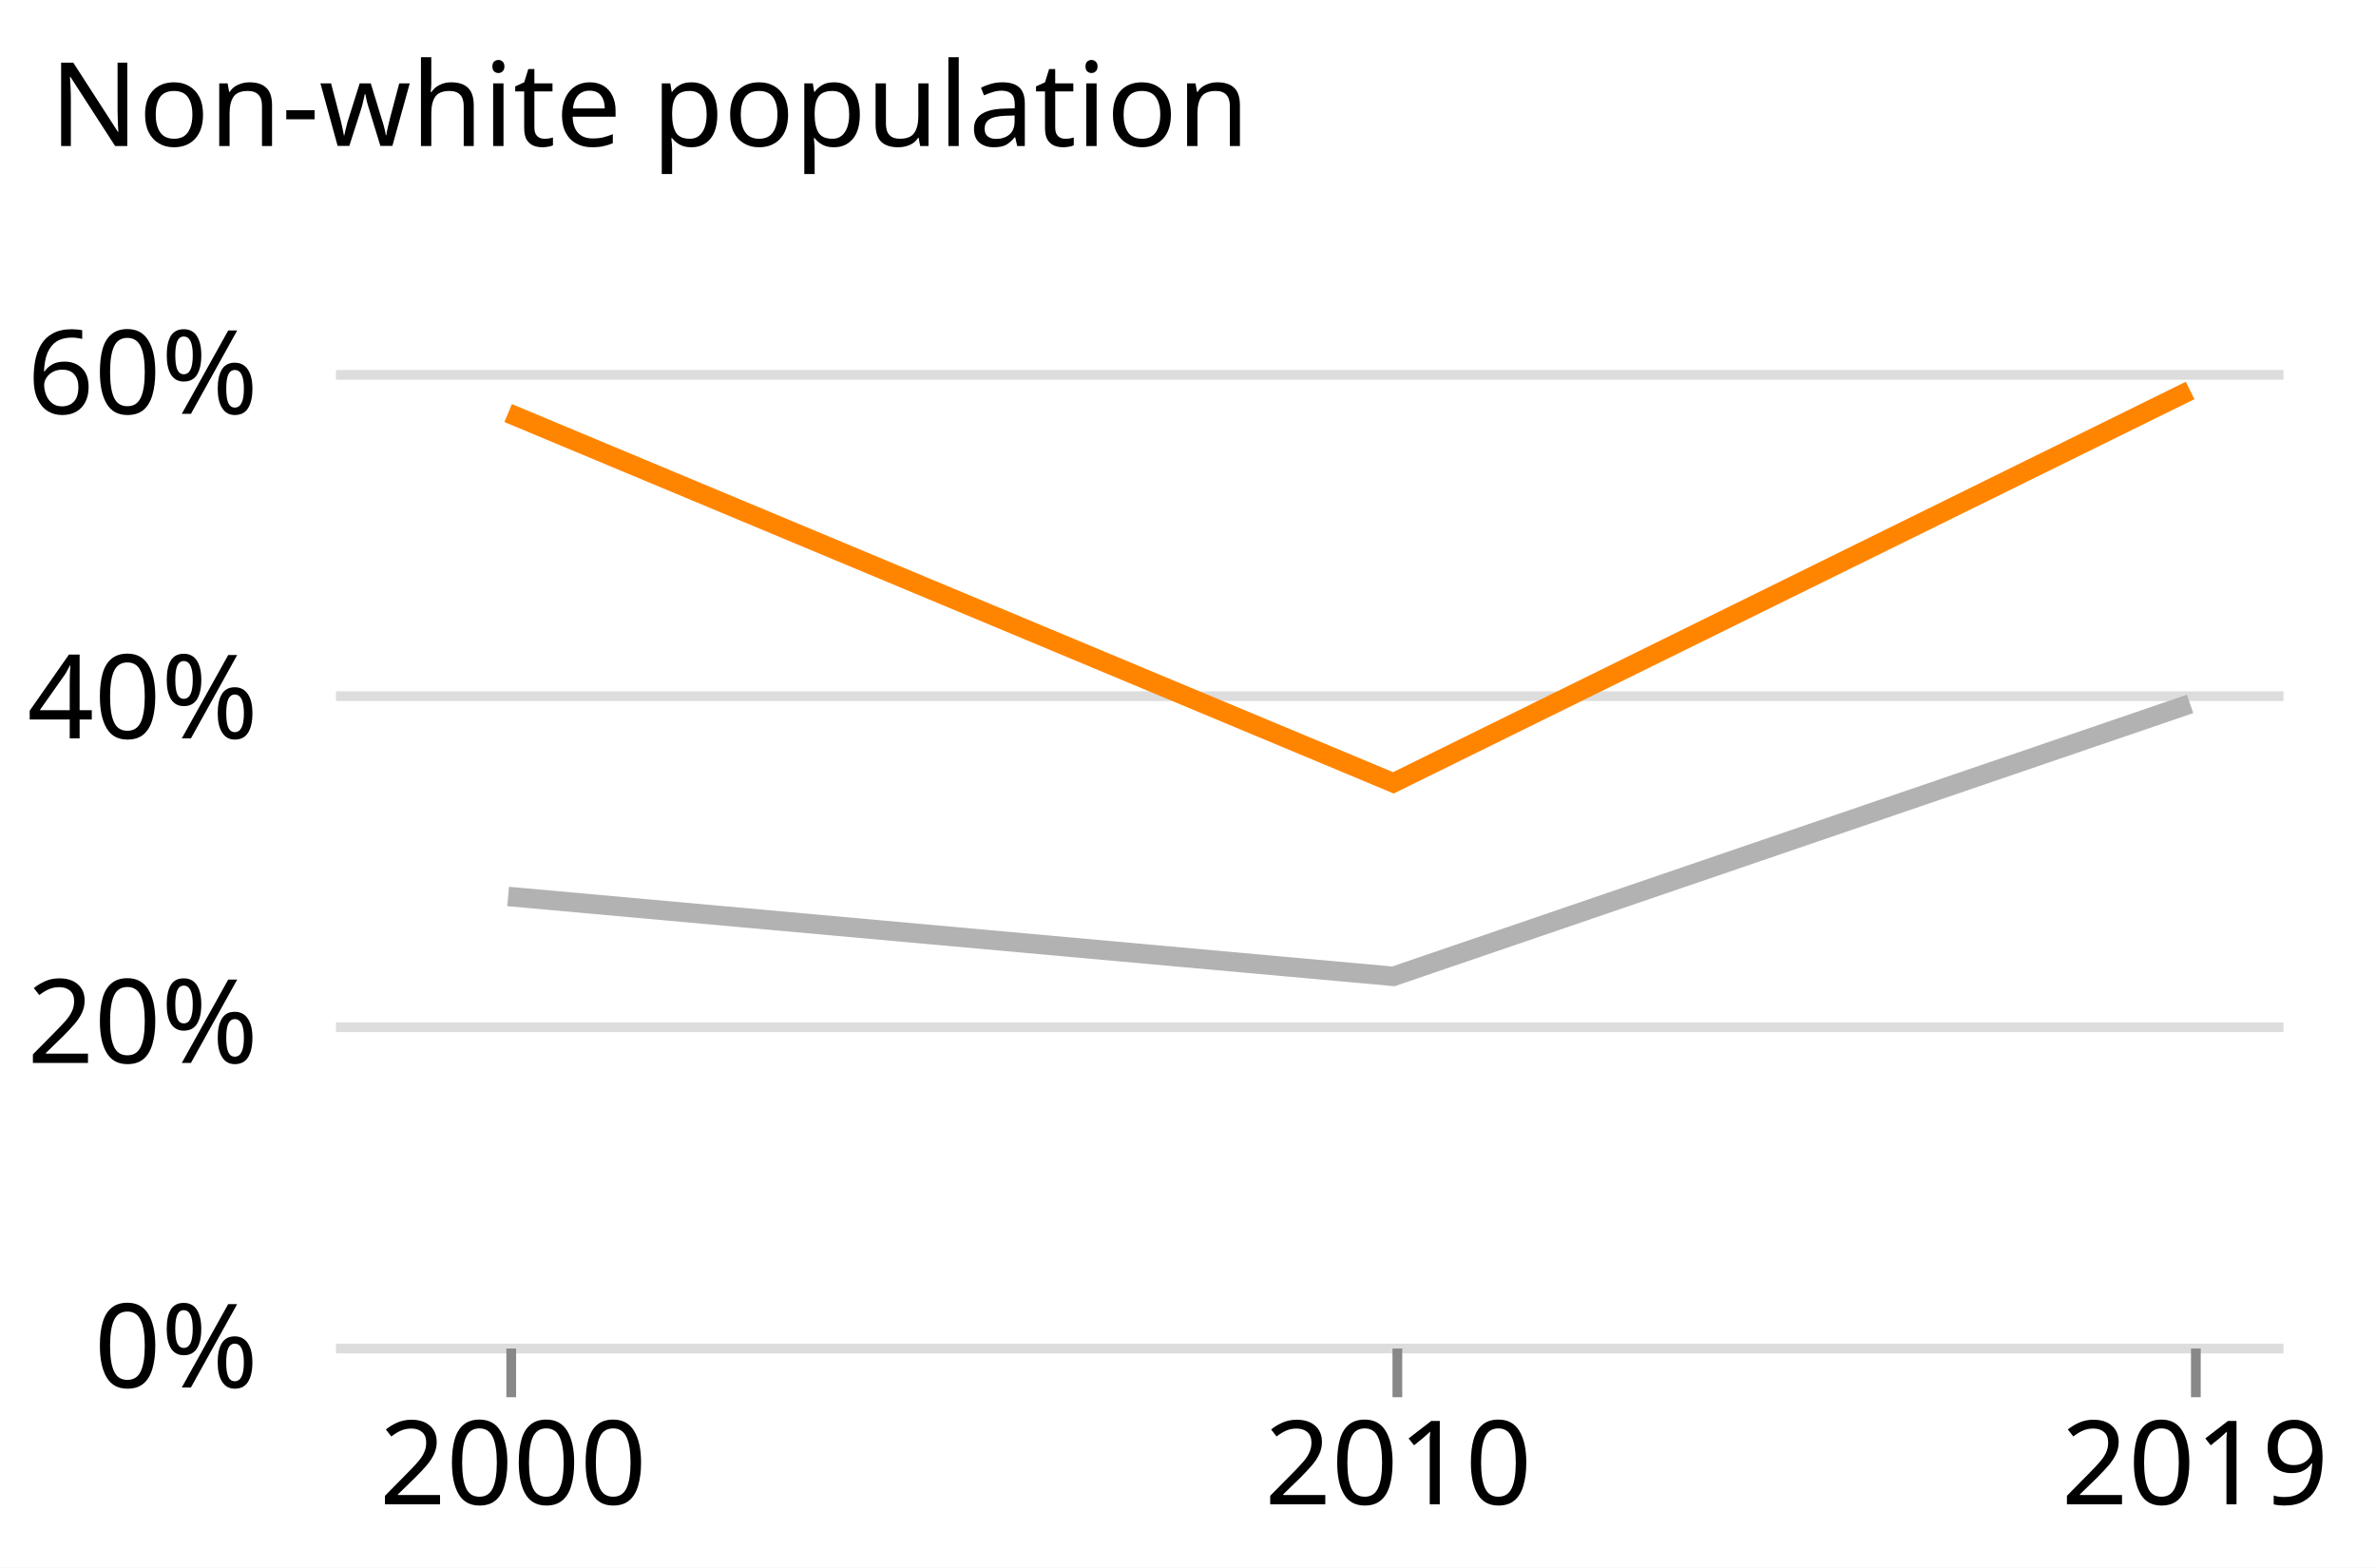
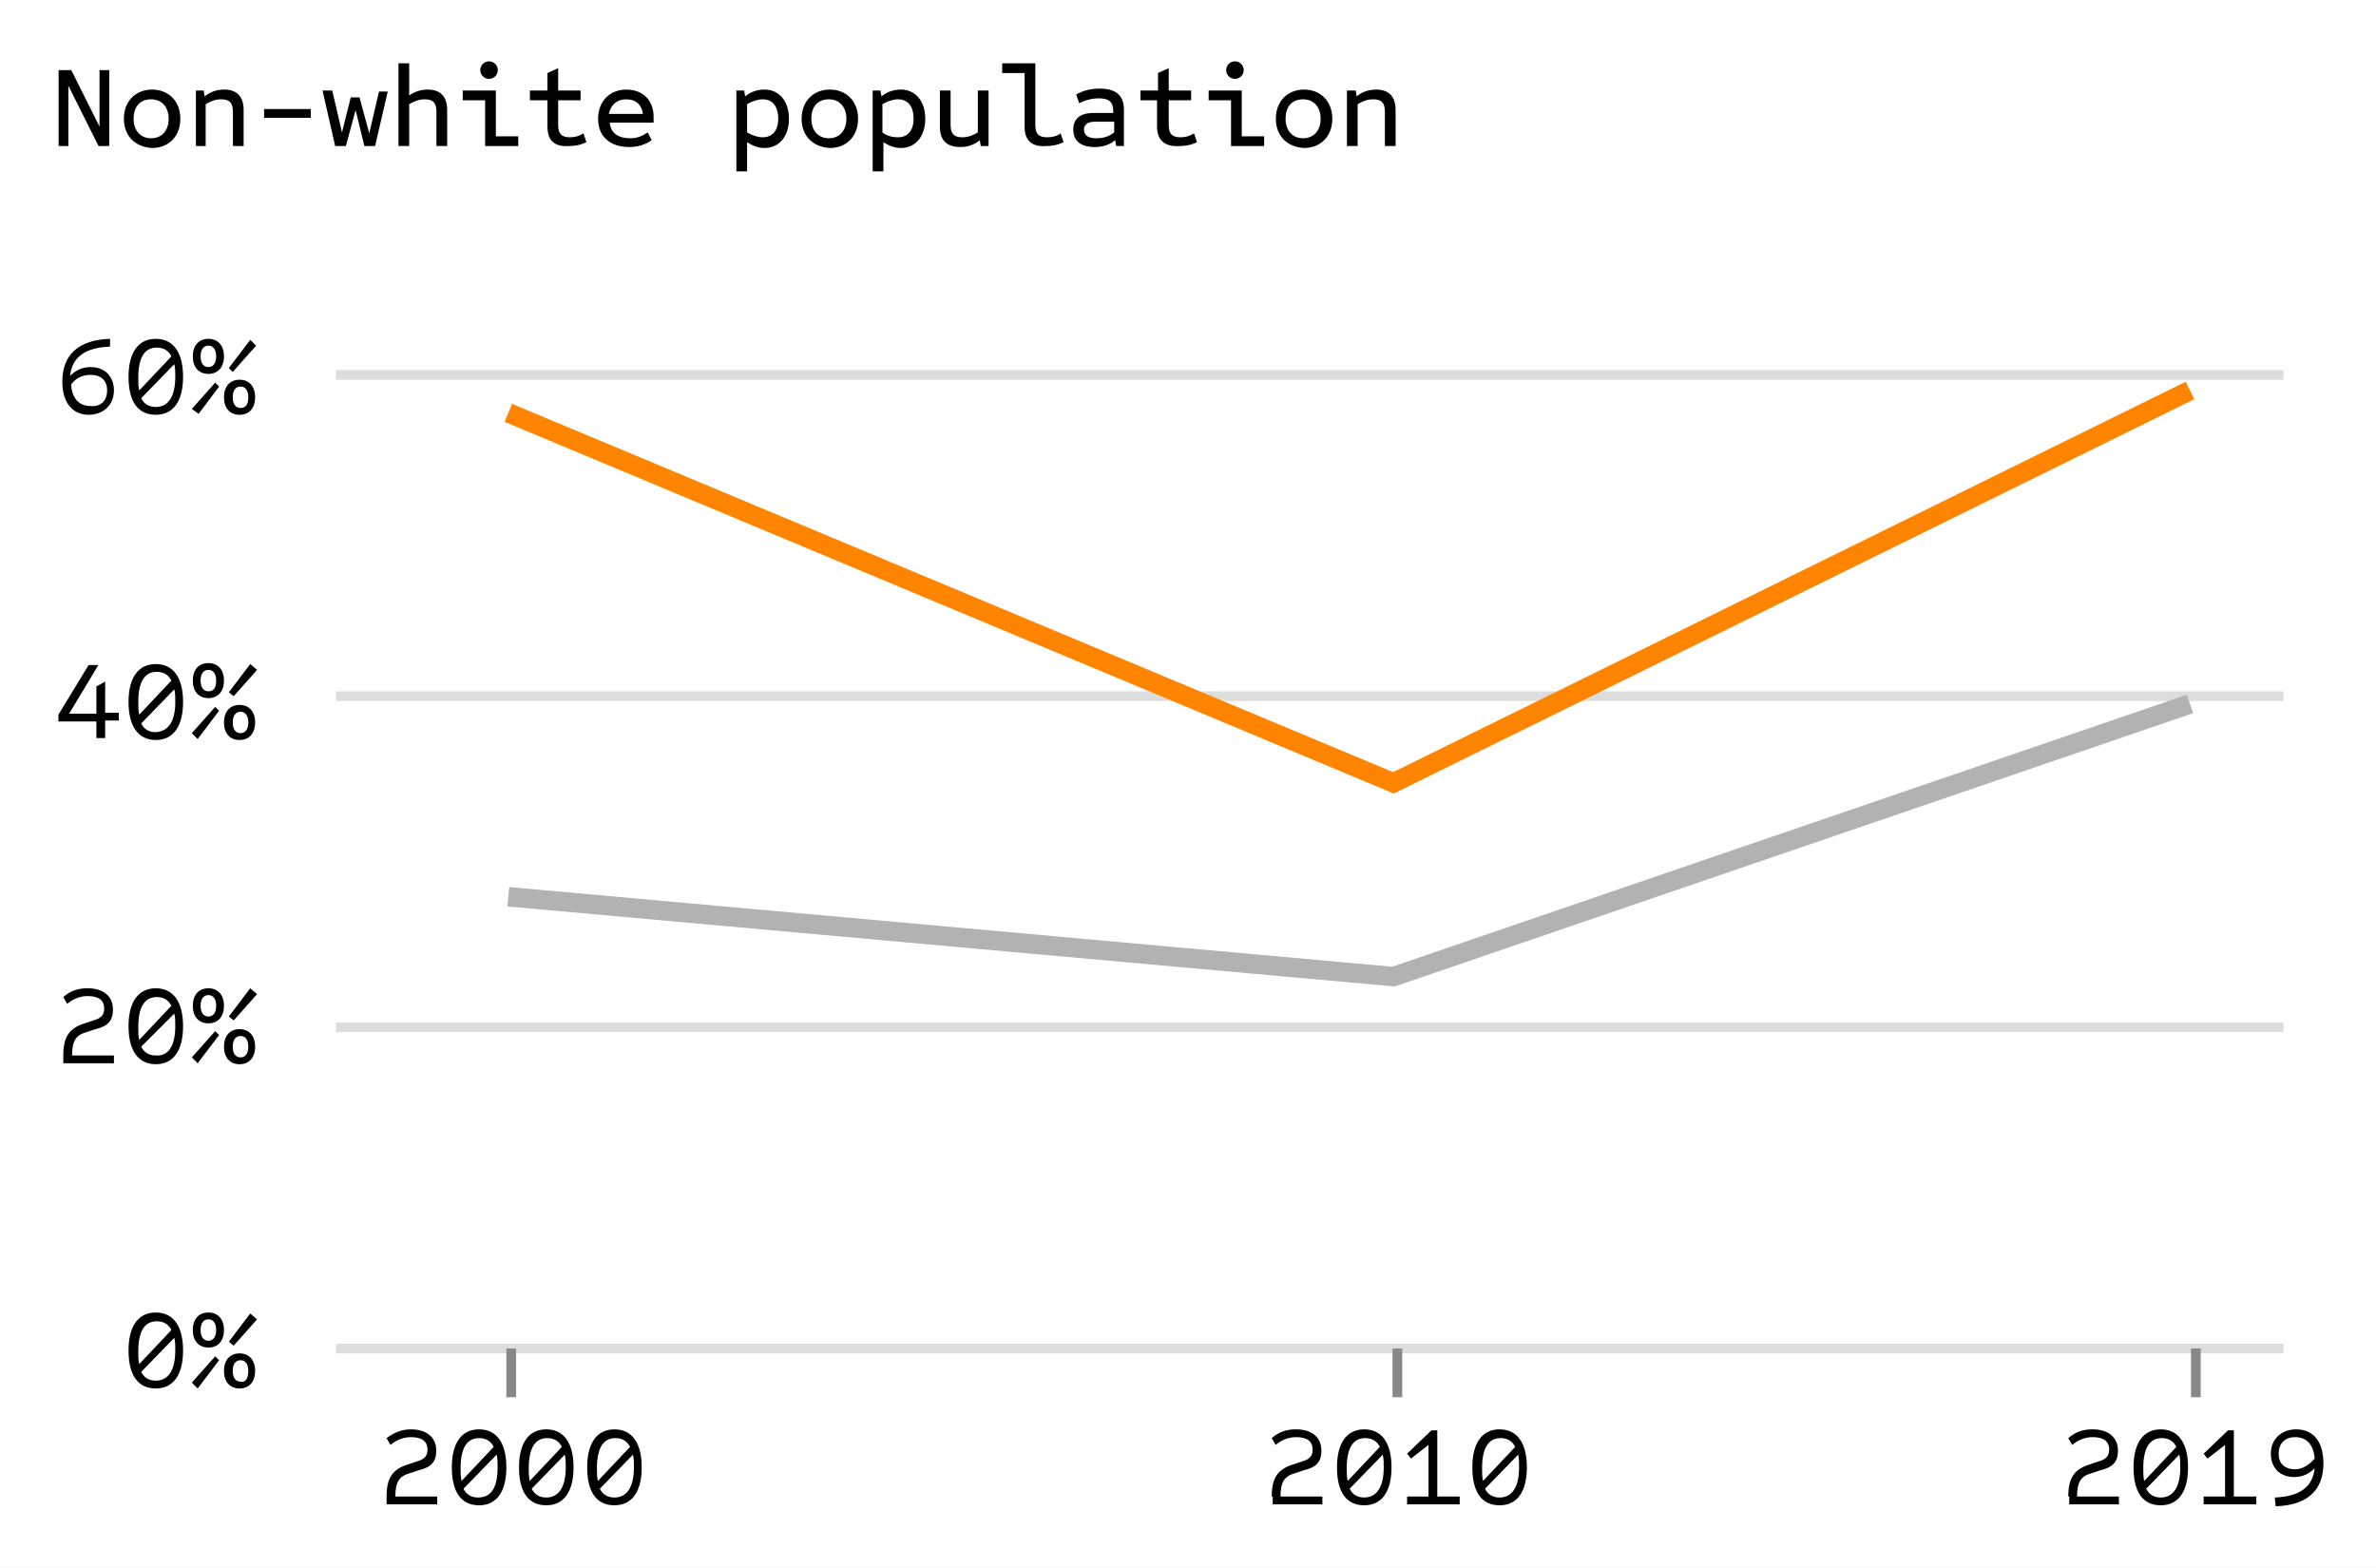
- <svg xmlns="http://www.w3.org/2000/svg" version="1.1" class="marks" width="244" height="161" viewBox="0 0 244 161">
-   <rect width="244" height="161" fill="white" />
-   <g fill="none" stroke-miterlimit="10" transform="translate(34,38)">
-     <g class="mark-group role-frame root" role="graphics-object" aria-roledescription="group mark container">
+ <svg xmlns="http://www.w3.org/2000/svg" version="1.1" id="Layer_1" x="0px" y="0px" viewBox="0 0 244 161" style="enable-background:new 0 0 244 161;" xml:space="preserve">
+   <style type="text/css">
+ 	.st0{fill:#FFFFFF;}
+ 	.st1{fill:none;}
+ 	.st2{fill:none;stroke:#DDDDDD;stroke-miterlimit:10;}
+ 	.st3{display:none;fill:none;stroke:#DDDDDD;stroke-miterlimit:10;}
+ 	.st4{fill:none;stroke:#888888;stroke-miterlimit:10;}
+ 	.st5{enable-background:new    ;}
+ 	.st6{display:none;}
+ 	.st7{fill:none;stroke:#FF8500;stroke-width:2;stroke-miterlimit:10;}
+ 	.st8{display:none;fill:none;stroke:#FF8500;stroke-width:2;stroke-miterlimit:10;}
+ 	.st9{fill:none;stroke:#B2B2B2;stroke-width:2;stroke-miterlimit:10;}
+ 	.st10{display:none;fill:none;stroke:#B2B2B2;stroke-width:2;stroke-miterlimit:10;}
+ </style>
+   <rect class="st0" width="244" height="161" />
+   <g transform="translate(34,38)">
+     <g>
      <g transform="translate(0,0)">
-         <path class="background" aria-hidden="true" d="M0,0h200v100h-200Z" />
+         <path class="st1" d="M0,0h200v100H0V0z" />
        <g>
-           <g class="mark-group role-axis" aria-hidden="true">
+           <g>
            <g transform="translate(0.5,0.5)">
-               <path class="background" aria-hidden="true" d="M0,0h0v0h0Z" pointer-events="none" />
+               <path pointer-events="none" class="st1" d="M0,0L0,0L0,0L0,0z" />
              <g>
-                 <g class="mark-rule role-axis-grid" pointer-events="none">
-                   <line transform="translate(0,100)" x2="200" y2="0" stroke="#ddd" stroke-width="1" opacity="1" />
-                   <line transform="translate(0,67)" x2="200" y2="0" stroke="#ddd" stroke-width="1" opacity="1" />
-                   <line transform="translate(0,33)" x2="200" y2="0" stroke="#ddd" stroke-width="1" opacity="1" />
-                   <line transform="translate(0,0)" x2="200" y2="0" stroke="#ddd" stroke-width="1" opacity="1" />
+                 <g pointer-events="none">
+                   <line class="st2" x1="0" y1="100" x2="200" y2="100" />
+                   <line class="st2" x1="0" y1="67" x2="200" y2="67" />
+                   <line class="st2" x1="0" y1="33" x2="200" y2="33" />
+                   <line class="st2" x1="0" y1="0" x2="200" y2="0" />
                </g>
              </g>
-               <path class="foreground" aria-hidden="true" d="" pointer-events="none" display="none" />
+               <path pointer-events="none" class="st3" d="M0,0" />
            </g>
          </g>
-           <g class="mark-group role-axis" role="graphics-symbol" aria-roledescription="axis" aria-label="X-axis for a linear scale with values from 1998 to 2020">
+           <g>
            <g transform="translate(0.5,100.5)">
-               <path class="background" aria-hidden="true" d="M0,0h0v0h0Z" pointer-events="none" />
+               <path pointer-events="none" class="st1" d="M0,0L0,0L0,0L0,0z" />
              <g>
-                 <g class="mark-rule role-axis-tick" pointer-events="none">
-                   <line transform="translate(18,0)" x2="0" y2="5" stroke="#888" stroke-width="1" opacity="1" />
-                   <line transform="translate(109,0)" x2="0" y2="5" stroke="#888" stroke-width="1" opacity="1" />
-                   <line transform="translate(191,0)" x2="0" y2="5" stroke="#888" stroke-width="1" opacity="1" />
+                 <g pointer-events="none">
+                   <line class="st4" x1="18" y1="0" x2="18" y2="5" />
+                   <line class="st4" x1="109" y1="0" x2="109" y2="5" />
+                   <line class="st4" x1="191" y1="0" x2="191" y2="5" />
                </g>
-                 <g class="mark-text role-axis-label" pointer-events="none">
-                   <text text-anchor="middle" transform="translate(18.18182,16)" font-family="Sometype Mono" font-size="12px" fill="#000" opacity="1">2000</text>
-                   <text text-anchor="middle" transform="translate(109.0909,16)" font-family="Sometype Mono" font-size="12px" fill="#000" opacity="1">2010</text>
-                   <text text-anchor="middle" transform="translate(190.9091,16)" font-family="Sometype Mono" font-size="12px" fill="#000" opacity="1">2019</text>
+                 <g pointer-events="none">
+                   <g class="st5">
+                     <path d="M5.2,15.2c0-1.9,0.6-2.8,2.2-3.3l0.9-0.3c0.7-0.2,1.1-0.5,1.1-1.2c0-0.9-0.6-1.3-1.7-1.3c-0.8,0-1.5,0.3-2.1,0.8           L5.2,9.2C6,8.6,6.8,8.3,7.7,8.3c1.6,0,2.6,0.8,2.6,2.2c0,1.1-0.5,1.7-1.8,2l-0.9,0.3c-1.1,0.3-1.5,0.9-1.5,2.4h4.3V16H5.2           V15.2z" />
+                     <path d="M11.9,12.2c0-2.5,1-3.9,2.8-3.9s2.8,1.4,2.8,3.9c0,2.5-1,3.9-2.8,3.9S11.9,14.8,11.9,12.2z M16.2,10.1           c-0.3-0.6-0.8-0.9-1.5-0.9c-1.3,0-1.9,1.1-1.9,3.1c0,0.5,0,0.9,0.1,1.3L16.2,10.1z M16.6,12.2c0-0.5,0-0.9-0.1-1.3           l-3.4,3.5c0.3,0.6,0.8,0.9,1.5,0.9C16,15.3,16.6,14.2,16.6,12.2z" />
+                     <path d="M18.8,12.2c0-2.5,1-3.9,2.8-3.9s2.8,1.4,2.8,3.9c0,2.5-1,3.9-2.8,3.9S18.8,14.8,18.8,12.2z M23.2,10.1           c-0.3-0.6-0.8-0.9-1.5-0.9c-1.3,0-1.9,1.1-1.9,3.1c0,0.5,0,0.9,0.1,1.3L23.2,10.1z M23.6,12.2c0-0.5,0-0.9-0.1-1.3           l-3.4,3.5c0.3,0.6,0.8,0.9,1.5,0.9C22.9,15.3,23.6,14.2,23.6,12.2z" />
+                     <path d="M25.8,12.2c0-2.5,1-3.9,2.8-3.9c1.8,0,2.8,1.4,2.8,3.9c0,2.5-1,3.9-2.8,3.9C26.8,16.1,25.8,14.8,25.8,12.2z            M30.2,10.1c-0.3-0.6-0.8-0.9-1.5-0.9c-1.3,0-1.9,1.1-1.9,3.1c0,0.5,0,0.9,0.1,1.3L30.2,10.1z M30.6,12.2           c0-0.5,0-0.9-0.1-1.3l-3.4,3.5c0.3,0.6,0.8,0.9,1.5,0.9C29.9,15.3,30.6,14.2,30.6,12.2z" />
+                   </g>
+                   <g class="st5">
+                     <path d="M96.1,15.2c0-1.9,0.6-2.8,2.2-3.3l0.9-0.3c0.7-0.2,1.1-0.5,1.1-1.2c0-0.9-0.6-1.3-1.7-1.3c-0.8,0-1.5,0.3-2.1,0.8           l-0.4-0.7c0.8-0.7,1.6-0.9,2.5-0.9c1.6,0,2.6,0.8,2.6,2.2c0,1.1-0.5,1.7-1.8,2l-0.9,0.3c-1.1,0.3-1.5,0.9-1.5,2.4h4.3V16           h-5.1V15.2z" />
+                     <path d="M102.8,12.2c0-2.5,1-3.9,2.8-3.9c1.8,0,2.8,1.4,2.8,3.9c0,2.5-1,3.9-2.8,3.9C103.8,16.1,102.8,14.8,102.8,12.2z            M107.2,10.1c-0.3-0.6-0.8-0.9-1.5-0.9c-1.3,0-1.9,1.1-1.9,3.1c0,0.5,0,0.9,0.1,1.3L107.2,10.1z M107.6,12.2           c0-0.5,0-0.9-0.1-1.3l-3.4,3.5c0.3,0.6,0.8,0.9,1.5,0.9C106.9,15.3,107.6,14.2,107.6,12.2z" />
+                     <path d="M109.9,15.2h2.3V9.9l-1.8,1.4l-0.4-0.5l2.5-2.4h0.6v6.8h2.3V16h-5.4V15.2z" />
+                     <path d="M116.7,12.2c0-2.5,1-3.9,2.8-3.9c1.8,0,2.8,1.4,2.8,3.9c0,2.5-1,3.9-2.8,3.9C117.7,16.1,116.7,14.8,116.7,12.2z            M121.1,10.1c-0.3-0.6-0.8-0.9-1.5-0.9c-1.3,0-1.9,1.1-1.9,3.1c0,0.5,0,0.9,0.1,1.3L121.1,10.1z M121.5,12.2           c0-0.5,0-0.9-0.1-1.3l-3.4,3.5c0.3,0.6,0.8,0.9,1.5,0.9C120.8,15.3,121.5,14.2,121.5,12.2z" />
+                   </g>
+                   <g class="st5">
+                     <path d="M177.9,15.2c0-1.9,0.6-2.8,2.2-3.3l0.9-0.3c0.7-0.2,1.1-0.5,1.1-1.2c0-0.9-0.6-1.3-1.7-1.3c-0.8,0-1.5,0.3-2.1,0.8           l-0.4-0.7c0.8-0.7,1.6-0.9,2.5-0.9c1.6,0,2.6,0.8,2.6,2.2c0,1.1-0.5,1.7-1.8,2l-0.9,0.3c-1.1,0.3-1.5,0.9-1.5,2.4h4.3V16           h-5.1V15.2z" />
+                     <path d="M184.6,12.2c0-2.5,1-3.9,2.8-3.9c1.8,0,2.8,1.4,2.8,3.9c0,2.5-1,3.9-2.8,3.9C185.6,16.1,184.6,14.8,184.6,12.2z            M189,10.1c-0.3-0.6-0.8-0.9-1.5-0.9c-1.3,0-1.9,1.1-1.9,3.1c0,0.5,0,0.9,0.1,1.3L189,10.1z M189.4,12.2           c0-0.5,0-0.9-0.1-1.3l-3.4,3.5c0.3,0.6,0.8,0.9,1.5,0.9C188.7,15.3,189.4,14.2,189.4,12.2z" />
+                     <path d="M191.7,15.2h2.3V9.9l-1.8,1.4l-0.4-0.5l2.5-2.4h0.6v6.8h2.3V16h-5.4V15.2z" />
+                     <path d="M199.1,15.3c2.6-0.1,3.9-1.1,4.1-3h0c-0.6,0.6-1.3,0.9-2.1,0.9c-1.5,0-2.4-1-2.4-2.4c0-1.5,1.1-2.5,2.6-2.5           c1.8,0,2.8,1.3,2.8,3.5c0,2.8-1.7,4.3-4.9,4.4L199.1,15.3z M203.2,11.3c-0.1-1.4-0.8-2.2-2-2.2c-1,0-1.7,0.6-1.7,1.7           c0,1,0.6,1.6,1.7,1.6C201.9,12.4,202.6,12,203.2,11.3z" />
+                   </g>
                </g>
              </g>
-               <path class="foreground" aria-hidden="true" d="" pointer-events="none" display="none" />
+               <path pointer-events="none" class="st6" d="M0,0" />
            </g>
          </g>
-           <g class="mark-group role-axis" role="graphics-symbol" aria-roledescription="axis" aria-label="Y-axis for a linear scale with values from 0% to 60%">
+           <g>
            <g transform="translate(0.5,0.5)">
-               <path class="background" aria-hidden="true" d="M0,0h0v0h0Z" pointer-events="none" />
+               <path pointer-events="none" class="st1" d="M0,0L0,0L0,0L0,0z" />
              <g>
-                 <g class="mark-text role-axis-label" pointer-events="none">
-                   <text text-anchor="end" transform="translate(-8,104)" font-family="Sometype Mono" font-size="12px" fill="#000" opacity="1">0%</text>
-                   <text text-anchor="end" transform="translate(-8,70.66667)" font-family="Sometype Mono" font-size="12px" fill="#000" opacity="1">20%</text>
-                   <text text-anchor="end" transform="translate(-8,37.33333)" font-family="Sometype Mono" font-size="12px" fill="#000" opacity="1">40%</text>
-                   <text text-anchor="end" transform="translate(-8,4)" font-family="Sometype Mono" font-size="12px" fill="#000" opacity="1">60%</text>
+                 <g pointer-events="none">
+                   <g class="st5">
+                     <path d="M-21.3,100.2c0-2.5,1-3.9,2.8-3.9c1.8,0,2.8,1.4,2.8,3.9c0,2.5-1,3.9-2.8,3.9C-20.3,104.1-21.3,102.8-21.3,100.2z            M-16.9,98.1c-0.3-0.6-0.8-0.9-1.5-0.9c-1.3,0-1.9,1.1-1.9,3.1c0,0.5,0,0.9,0.1,1.3L-16.9,98.1z M-16.5,100.2           c0-0.5,0-0.9-0.1-1.3l-3.4,3.5c0.3,0.6,0.8,0.9,1.5,0.9C-17.2,103.3-16.5,102.2-16.5,100.2z" />
+                     <path d="M-14.8,103.5l2.4-2.7l0.4,0.4l-2.2,2.9L-14.8,103.5z M-14.7,98.1c0-1.1,0.6-1.8,1.6-1.8c1,0,1.6,0.7,1.6,1.8           c0,1.1-0.6,1.8-1.6,1.8C-14.1,99.9-14.7,99.2-14.7,98.1z M-12.3,98.1c0-0.7-0.3-1.1-0.8-1.1c-0.5,0-0.8,0.4-0.8,1.1           c0,0.7,0.3,1.1,0.8,1.1C-12.6,99.2-12.3,98.8-12.3,98.1z M-11.5,102.3c0-1.1,0.6-1.8,1.6-1.8c1,0,1.6,0.7,1.6,1.8           c0,1.1-0.6,1.8-1.6,1.8C-10.9,104.1-11.5,103.4-11.5,102.3z M-11,99.3l2.2-2.9l0.7,0.6l-2.4,2.7L-11,99.3z M-9,102.3           c0-0.7-0.3-1.1-0.8-1.1c-0.5,0-0.8,0.4-0.8,1.1s0.3,1.1,0.8,1.1C-9.3,103.5-9,103.1-9,102.3z" />
+                   </g>
+                   <g class="st5">
+                     <path d="M-28,69.9c0-1.9,0.6-2.8,2.2-3.3l0.9-0.3c0.7-0.2,1.1-0.5,1.1-1.2c0-0.9-0.6-1.3-1.7-1.3c-0.8,0-1.5,0.3-2.1,0.8           l-0.4-0.7c0.8-0.7,1.6-0.9,2.5-0.9c1.6,0,2.6,0.8,2.6,2.2c0,1.1-0.5,1.7-1.8,2l-0.9,0.3c-1.1,0.3-1.5,0.9-1.5,2.4h4.3v0.8           H-28V69.9z" />
+                     <path d="M-21.3,66.9c0-2.5,1-3.9,2.8-3.9s2.8,1.4,2.8,3.9c0,2.5-1,3.9-2.8,3.9S-21.3,69.4-21.3,66.9z M-16.9,64.8           c-0.3-0.6-0.8-0.9-1.5-0.9c-1.3,0-1.9,1.1-1.9,3.1c0,0.5,0,0.9,0.1,1.3L-16.9,64.8z M-16.5,66.9c0-0.5,0-0.9-0.1-1.3           L-20,69c0.3,0.6,0.8,0.9,1.5,0.9C-17.2,70-16.5,68.9-16.5,66.9z" />
+                     <path d="M-14.8,70.1l2.4-2.7l0.4,0.4l-2.2,2.9L-14.8,70.1z M-14.7,64.8c0-1.1,0.6-1.8,1.6-1.8s1.6,0.7,1.6,1.8           c0,1.1-0.6,1.8-1.6,1.8S-14.7,65.9-14.7,64.8z M-12.3,64.8c0-0.7-0.3-1.1-0.8-1.1s-0.8,0.4-0.8,1.1c0,0.7,0.3,1.1,0.8,1.1           S-12.3,65.5-12.3,64.8z M-11.5,69c0-1.1,0.6-1.8,1.6-1.8s1.6,0.7,1.6,1.8c0,1.1-0.6,1.8-1.6,1.8S-11.5,70.1-11.5,69z            M-11,65.9l2.2-2.9l0.7,0.6l-2.4,2.7L-11,65.9z M-9,69c0-0.7-0.3-1.1-0.8-1.1s-0.8,0.4-0.8,1.1s0.3,1.1,0.8,1.1           S-9,69.7-9,69z" />
+                   </g>
+                   <g class="st5">
+                     <path d="M-24.6,35.6h-3.9v-0.7l3.1-5.1h1l-3,5h2.8V32l0.9-0.5v3.2h1.4v0.8h-1.4v1.8h-0.9V35.6z" />
+                     <path d="M-21.3,33.6c0-2.5,1-3.9,2.8-3.9s2.8,1.4,2.8,3.9c0,2.5-1,3.9-2.8,3.9S-21.3,36.1-21.3,33.6z M-16.9,31.4           c-0.3-0.6-0.8-0.9-1.5-0.9c-1.3,0-1.9,1.1-1.9,3.1c0,0.5,0,0.9,0.1,1.3L-16.9,31.4z M-16.5,33.6c0-0.5,0-0.9-0.1-1.3           l-3.4,3.5c0.3,0.6,0.8,0.9,1.5,0.9C-17.2,36.6-16.5,35.6-16.5,33.6z" />
+                     <path d="M-14.8,36.8l2.4-2.7l0.4,0.4l-2.2,2.9L-14.8,36.8z M-14.7,31.4c0-1.1,0.6-1.8,1.6-1.8s1.6,0.7,1.6,1.8           c0,1.1-0.6,1.8-1.6,1.8S-14.7,32.5-14.7,31.4z M-12.3,31.4c0-0.7-0.3-1.1-0.8-1.1s-0.8,0.4-0.8,1.1c0,0.7,0.3,1.1,0.8,1.1           S-12.3,32.2-12.3,31.4z M-11.5,35.7c0-1.1,0.6-1.8,1.6-1.8s1.6,0.7,1.6,1.8c0,1.1-0.6,1.8-1.6,1.8S-11.5,36.8-11.5,35.7z            M-11,32.6l2.2-2.9l0.7,0.6l-2.4,2.7L-11,32.6z M-9,35.7c0-0.7-0.3-1.1-0.8-1.1s-0.8,0.4-0.8,1.1s0.3,1.1,0.8,1.1           S-9,36.4-9,35.7z" />
+                   </g>
+                   <g class="st5">
+                     <path d="M-28.1,0.7c0-2.8,1.7-4.3,4.9-4.4l0,0.8c-2.6,0.1-3.9,1.1-4.1,3h0c0.6-0.6,1.3-0.9,2.1-0.9c1.5,0,2.4,1,2.4,2.4           c0,1.5-1.1,2.5-2.6,2.5C-27,4.1-28.1,2.9-28.1,0.7z M-23.5,1.6c0-1-0.6-1.6-1.7-1.6c-0.8,0-1.5,0.3-2,1           c0.1,1.4,0.8,2.2,2,2.2C-24.2,3.3-23.5,2.7-23.5,1.6z" />
+                     <path d="M-21.3,0.2c0-2.5,1-3.9,2.8-3.9s2.8,1.4,2.8,3.9c0,2.5-1,3.9-2.8,3.9S-21.3,2.8-21.3,0.2z M-16.9-1.9           c-0.3-0.6-0.8-0.9-1.5-0.9c-1.3,0-1.9,1.1-1.9,3.1c0,0.5,0,0.9,0.1,1.3L-16.9-1.9z M-16.5,0.2c0-0.5,0-0.9-0.1-1.3L-20,2.4           c0.3,0.6,0.8,0.9,1.5,0.9C-17.2,3.3-16.5,2.2-16.5,0.2z" />
+                     <path d="M-14.8,3.5l2.4-2.7l0.4,0.4L-14.1,4L-14.8,3.5z M-14.7-1.9c0-1.1,0.6-1.8,1.6-1.8s1.6,0.7,1.6,1.8           c0,1.1-0.6,1.8-1.6,1.8S-14.7-0.8-14.7-1.9z M-12.3-1.9c0-0.7-0.3-1.1-0.8-1.1s-0.8,0.4-0.8,1.1c0,0.7,0.3,1.1,0.8,1.1           S-12.3-1.2-12.3-1.9z M-11.5,2.3c0-1.1,0.6-1.8,1.6-1.8s1.6,0.7,1.6,1.8c0,1.1-0.6,1.8-1.6,1.8S-11.5,3.4-11.5,2.3z            M-11-0.7l2.2-2.9L-8.2-3l-2.4,2.7L-11-0.7z M-9,2.3c0-0.7-0.3-1.1-0.8-1.1s-0.8,0.4-0.8,1.1s0.3,1.1,0.8,1.1S-9,3.1-9,2.3           z" />
+                   </g>
                </g>
              </g>
-               <path class="foreground" aria-hidden="true" d="" pointer-events="none" display="none" />
+               <path pointer-events="none" class="st6" d="M0,0" />
            </g>
          </g>
-           <g class="mark-group role-scope pathgroup" role="graphics-object" aria-roledescription="group mark container">
+           <g>
            <g transform="translate(0,0)">
-               <path class="background" aria-hidden="true" d="M0,0h200v100h-200Z" />
+               <path class="st1" d="M0,0h200v100H0V0z" />
              <g>
-                 <g class="mark-line role-mark marks" role="graphics-object" aria-roledescription="line mark container">
-                   <path aria-label="nta_name: Port Richmond; year: 2000; valuePer: 57%" role="graphics-symbol" aria-roledescription="line mark" d="M18.182,4.423L109.091,42.401L190.909,2.102" stroke="#ff8500" stroke-width="2" />
+                 <g>
+                   <path class="st7" d="M18.2,4.4l90.9,38l81.8-40.3" />
                </g>
              </g>
-               <path class="foreground" aria-hidden="true" d="" display="none" />
+               <path class="st8" d="M0,0" />
            </g>
            <g transform="translate(0,0)">
-               <path class="background" aria-hidden="true" d="M0,0h200v100h-200Z" />
+               <path class="st1" d="M0,0h200v100H0V0z" />
              <g>
-                 <g class="mark-line role-mark marks" role="graphics-object" aria-roledescription="line mark container">
-                   <path aria-label="nta_name: New York City; year: 2000; valuePer: 28%" role="graphics-symbol" aria-roledescription="line mark" d="M18.182,54.071L109.091,62.275L190.909,34.293" stroke="#b2b2b2" stroke-width="2" />
+                 <g>
+                   <path class="st9" d="M18.2,54.1l90.9,8.2l81.8-28" />
                </g>
              </g>
-               <path class="foreground" aria-hidden="true" d="" display="none" />
+               <path class="st10" d="M0,0" />
            </g>
          </g>
-           <g class="mark-group role-title">
+           <g>
            <g transform="translate(-28.87997,-22)">
-               <path class="background" aria-hidden="true" d="M0,0h0v0h0Z" pointer-events="none" />
+               <path pointer-events="none" class="st1" d="M0,0L0,0L0,0L0,0z" />
              <g>
-                 <g class="mark-text role-title-text" role="graphics-symbol" aria-roledescription="title" aria-label="Title text 'Non-white population'" pointer-events="none">
-                   <text text-anchor="start" transform="translate(0,-1)" font-family="Sometype Mono" font-size="12px" font-weight="500" fill="#000" opacity="1">Non-white population</text>
+                 <g pointer-events="none">
+                   <g class="st5">
+                     <path d="M0.9-8.8h1.3L5.1-3v-5.8h1V-1H5L1.9-7.2V-1h-1V-8.8z" />
+                     <path d="M7.6-3.8c0-1.8,1.2-3,2.9-3c1.7,0,2.9,1.2,2.9,3c0,1.8-1.2,3-2.9,3C8.7-0.9,7.6-2.1,7.6-3.8z M12.2-3.8           c0-1.2-0.7-2-1.8-2s-1.8,0.7-1.8,2c0,1.2,0.7,2,1.8,2S12.2-2.6,12.2-3.8z" />
+                     <path d="M15-6.7h0.8l0.1,0.6c0.6-0.5,1.3-0.7,2-0.7c1.3,0,2,0.7,2,2.1V-1h-1.1v-3.5c0-0.9-0.3-1.3-1.2-1.3           c-0.6,0-1.1,0.2-1.6,0.5V-1H15V-6.7z" />
+                     <path d="M22-4.8h4.8v0.9H22V-4.8z" />
+                     <path d="M28-6.7h1l1,4.3L30.9-6h0.9l1,3.7l1-4.3h0.9L33.4-1h-1.1l-0.9-3.7L30.4-1h-1.1L28-6.7z" />
+                     <path d="M35.8-9.5h1.1v3.3c0.6-0.4,1.2-0.6,1.9-0.6c1.3,0,2,0.7,2,2.1V-1h-1.1v-3.5c0-0.9-0.3-1.3-1.2-1.3           c-0.6,0-1.1,0.2-1.6,0.5V-1h-1.1V-9.5z" />
+                     <path d="M44.7-5.7h-2.3v-1h3.4V-2h2.3v1h-3.4V-5.7z M44.2-8.8c0-0.5,0.4-0.9,0.9-0.9c0.5,0,0.9,0.4,0.9,0.9           c0,0.5-0.4,0.9-0.9,0.9C44.6-7.9,44.2-8.3,44.2-8.8z" />
+                     <path d="M51.1-3v-2.7h-1.8v-1h1.8v-1.8l1.1-0.5v2.3h2.3v1h-2.3v2.5c0,0.9,0.3,1.3,1.2,1.3c0.5,0,0.9-0.1,1.4-0.4l0.3,0.9           c-0.6,0.3-1.2,0.4-1.8,0.4C51.8-0.9,51.1-1.6,51.1-3z" />
+                     <path d="M56.3-3.8c0-1.8,1.2-3,2.9-3C60.9-6.8,62-5.7,62-4c0,0.2,0,0.4,0,0.6h-4.5c0.1,1.1,0.9,1.6,2.1,1.6           c0.7,0,1.2-0.2,1.8-0.6l0.4,0.8c-0.7,0.5-1.5,0.7-2.3,0.7C57.5-0.9,56.3-2,56.3-3.8z M60.9-4.3c-0.1-0.9-0.7-1.5-1.7-1.5           c-1,0-1.6,0.6-1.8,1.5H60.9z" />
+                     <path d="M70.5-6.7h0.8l0.1,0.6c0.6-0.5,1.3-0.7,2-0.7c1.5,0,2.5,1.2,2.5,3c0,1.8-1,3-2.5,3c-0.6,0-1.2-0.2-1.8-0.6v3h-1.1           V-6.7z M74.8-3.8c0-1.3-0.6-2-1.6-2c-0.5,0-1.1,0.2-1.6,0.5v2.9c0.5,0.3,1.1,0.5,1.6,0.5C74.2-1.9,74.8-2.6,74.8-3.8z" />
+                     <path d="M77.2-3.8c0-1.8,1.2-3,2.9-3c1.7,0,2.9,1.2,2.9,3c0,1.8-1.2,3-2.9,3C78.3-0.9,77.2-2.1,77.2-3.8z M81.8-3.8           c0-1.2-0.7-2-1.8-2s-1.8,0.7-1.8,2c0,1.2,0.7,2,1.8,2S81.8-2.6,81.8-3.8z" />
+                     <path d="M84.5-6.7h0.8l0.1,0.6c0.6-0.5,1.3-0.7,2-0.7c1.5,0,2.5,1.2,2.5,3c0,1.8-1,3-2.5,3c-0.6,0-1.2-0.2-1.8-0.6v3h-1.1           V-6.7z M88.7-3.8c0-1.3-0.6-2-1.6-2c-0.5,0-1.1,0.2-1.6,0.5v2.9C86-2,86.6-1.9,87.1-1.9C88.1-1.9,88.7-2.6,88.7-3.8z" />
+                     <path d="M91.4-3v-3.7h1.1v3.5c0,0.9,0.3,1.3,1.2,1.3c0.6,0,1.1-0.2,1.6-0.5v-4.3h1.1V-1h-0.8l-0.1-0.6           c-0.6,0.5-1.3,0.7-2,0.7C92.1-0.9,91.4-1.6,91.4-3z" />
+                     <path d="M100.1-3v-5.5h-2.3v-1h3.4v6.3c0,0.9,0.3,1.3,1.2,1.3c0.5,0,1-0.1,1.4-0.4l0.3,0.9c-0.6,0.3-1.2,0.4-1.8,0.4           C100.8-0.9,100.1-1.6,100.1-3z" />
+                     <path d="M105.1-2.7c0-1.1,0.7-1.7,2.1-1.7h2v-0.2c0-0.9-0.4-1.3-1.5-1.3c-0.7,0-1.4,0.2-2,0.5l-0.3-0.9           c0.7-0.4,1.5-0.6,2.4-0.6c1.7,0,2.5,0.7,2.5,2.2V-1h-0.8l-0.1-0.6c-0.6,0.5-1.3,0.7-2.1,0.7C105.9-0.9,105.1-1.5,105.1-2.7           z M109.3-2.4v-1.1h-2c-0.7,0-1.1,0.3-1.1,0.8c0,0.6,0.4,0.9,1.3,0.9C108.2-1.8,108.8-2,109.3-2.4z" />
+                     <path d="M113.7-3v-2.7H112v-1h1.8v-1.8l1.1-0.5v2.3h2.3v1h-2.3v2.5c0,0.9,0.3,1.3,1.2,1.3c0.5,0,0.9-0.1,1.4-0.4l0.3,0.9           c-0.6,0.3-1.2,0.4-1.8,0.4C114.5-0.9,113.7-1.6,113.7-3z" />
+                     <path d="M121.3-5.7h-2.3v-1h3.4V-2h2.3v1h-3.4V-5.7z M120.8-8.8c0-0.5,0.4-0.9,0.9-0.9c0.5,0,0.9,0.4,0.9,0.9           c0,0.5-0.4,0.9-0.9,0.9C121.2-7.9,120.8-8.3,120.8-8.8z" />
+                     <path d="M125.9-3.8c0-1.8,1.2-3,2.9-3c1.7,0,2.9,1.2,2.9,3c0,1.8-1.2,3-2.9,3C127-0.9,125.9-2.1,125.9-3.8z M130.5-3.8           c0-1.2-0.7-2-1.8-2s-1.8,0.7-1.8,2c0,1.2,0.7,2,1.8,2S130.5-2.6,130.5-3.8z" />
+                     <path d="M133.3-6.7h0.8l0.1,0.6c0.6-0.5,1.3-0.7,2-0.7c1.3,0,2,0.7,2,2.1V-1h-1.1v-3.5c0-0.9-0.3-1.3-1.2-1.3           c-0.6,0-1.1,0.2-1.6,0.5V-1h-1.1V-6.7z" />
+                   </g>
                </g>
              </g>
-               <path class="foreground" aria-hidden="true" d="" pointer-events="none" display="none" />
+               <path pointer-events="none" class="st6" d="M0,0" />
            </g>
          </g>
        </g>
-         <path class="foreground" aria-hidden="true" d="" display="none" />
+         <path class="st6" d="M0,0" />
      </g>
    </g>
  </g>
</svg>
